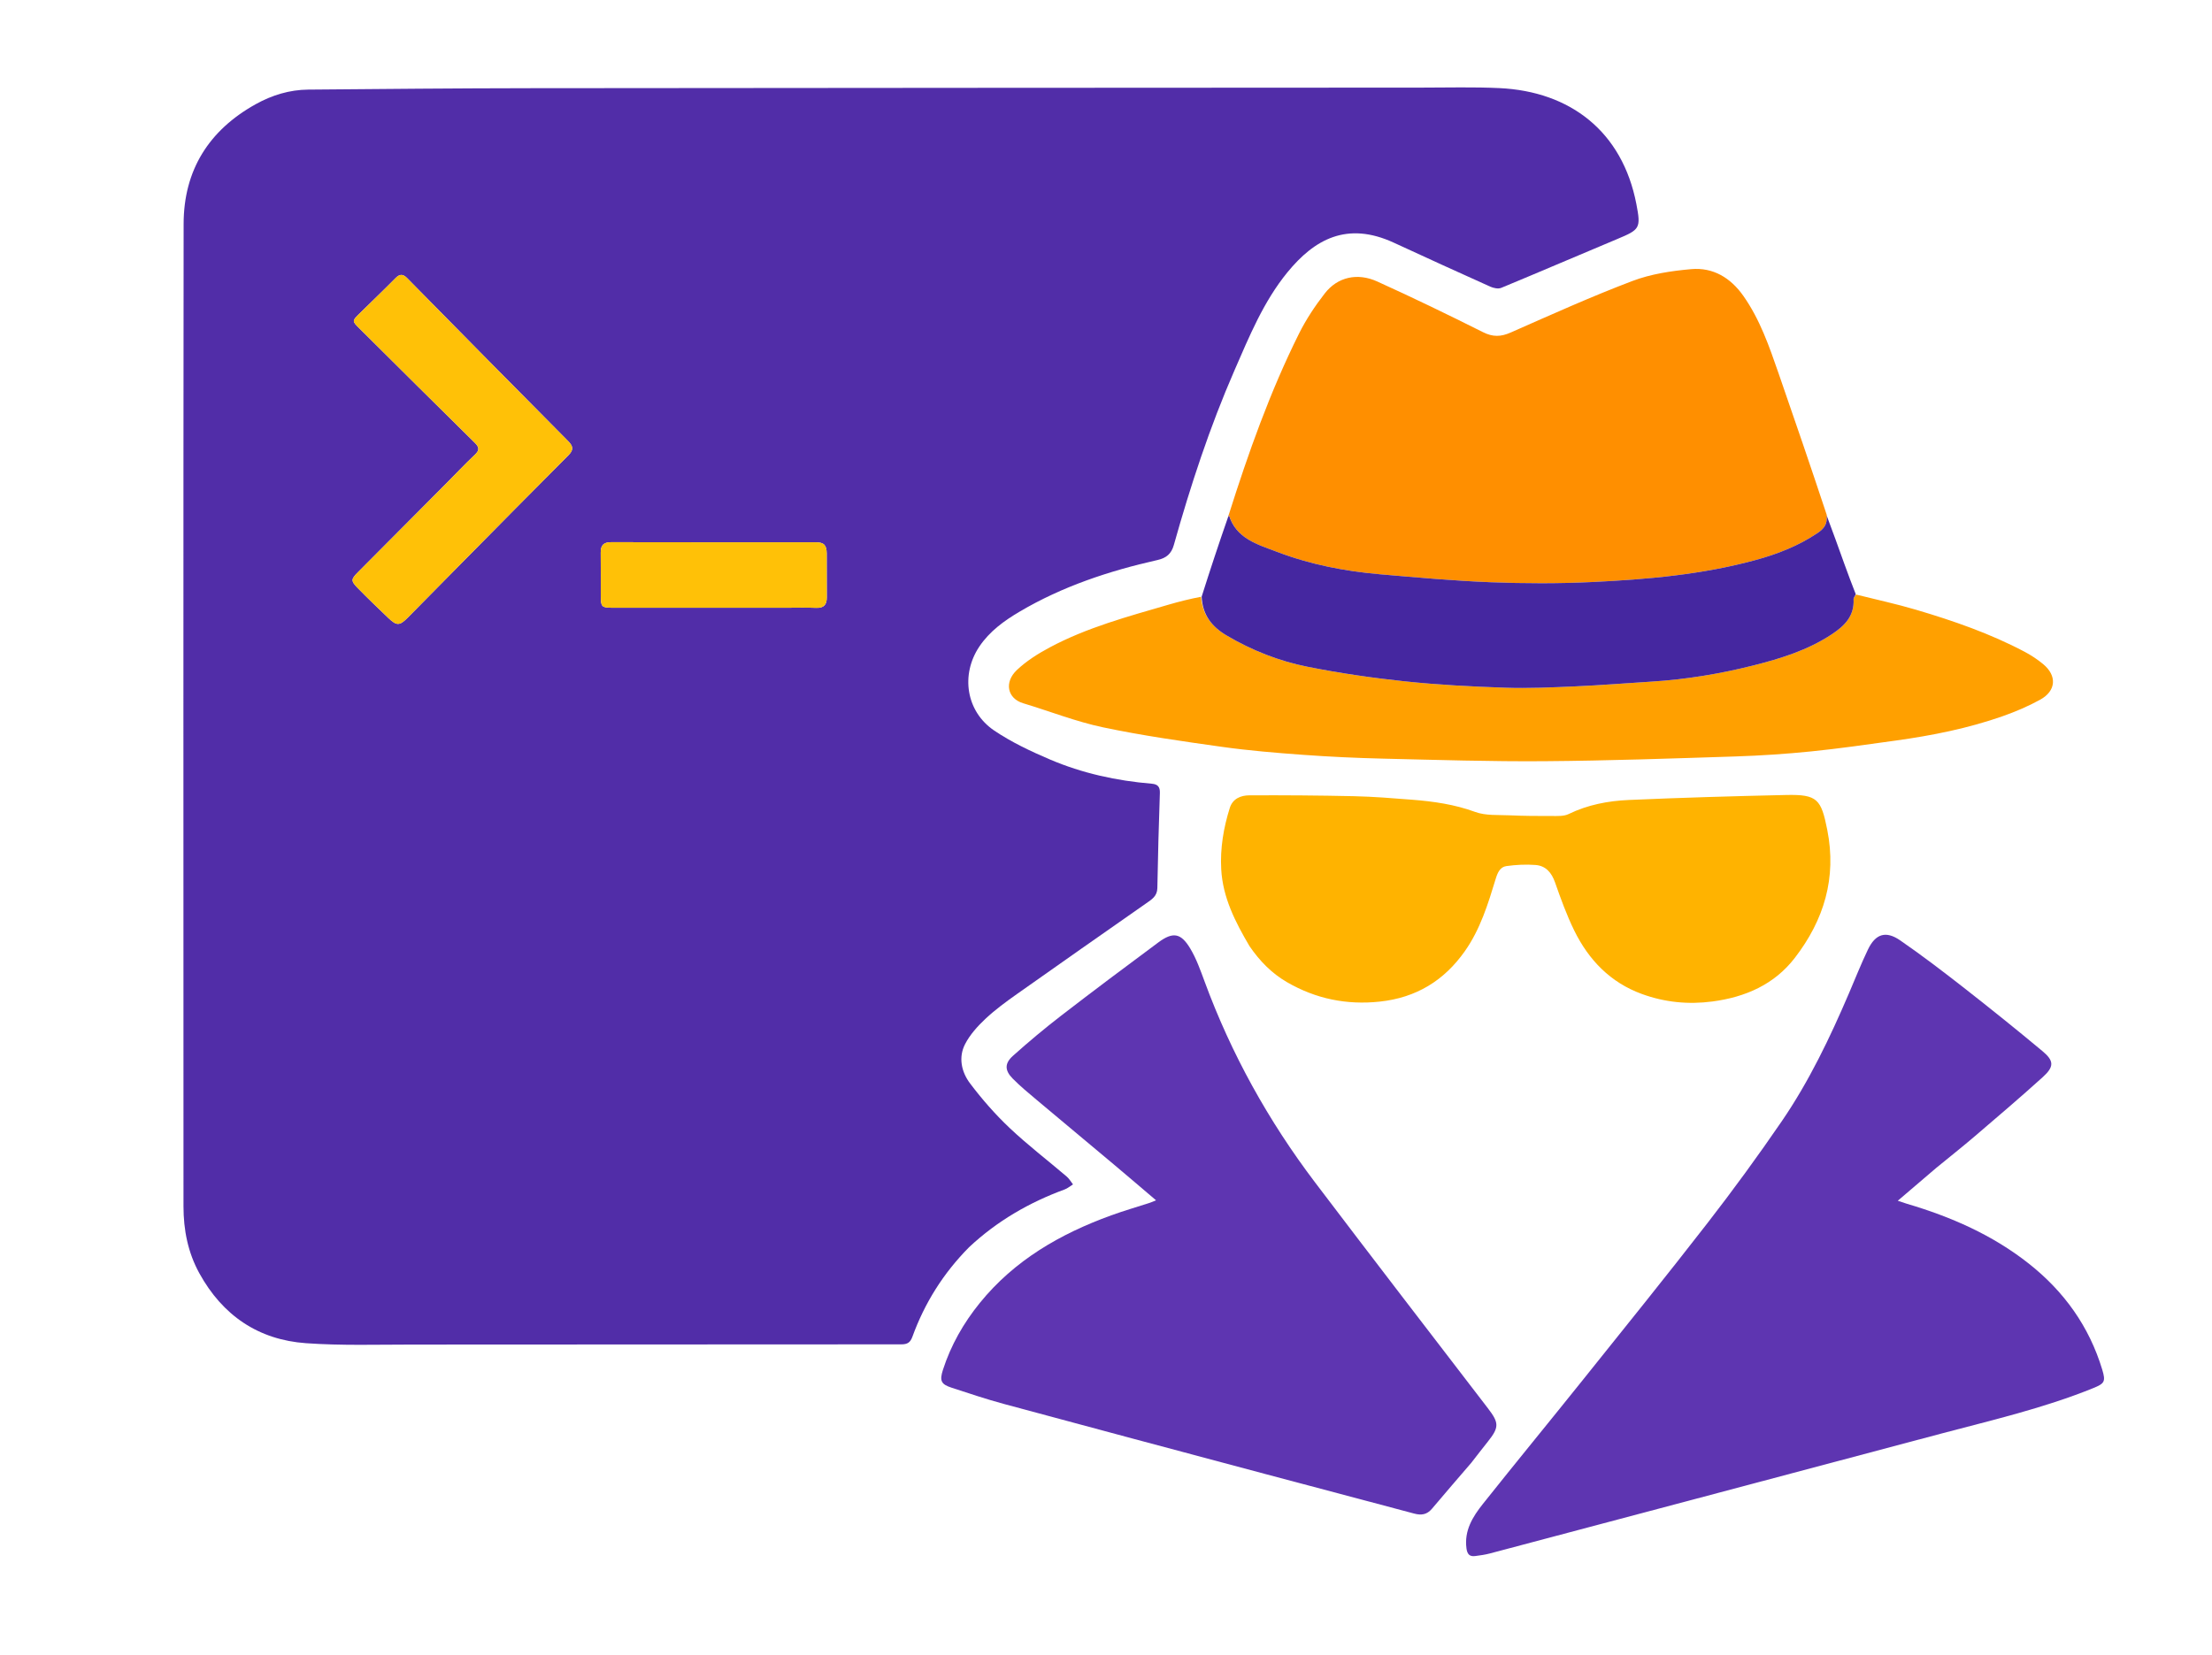
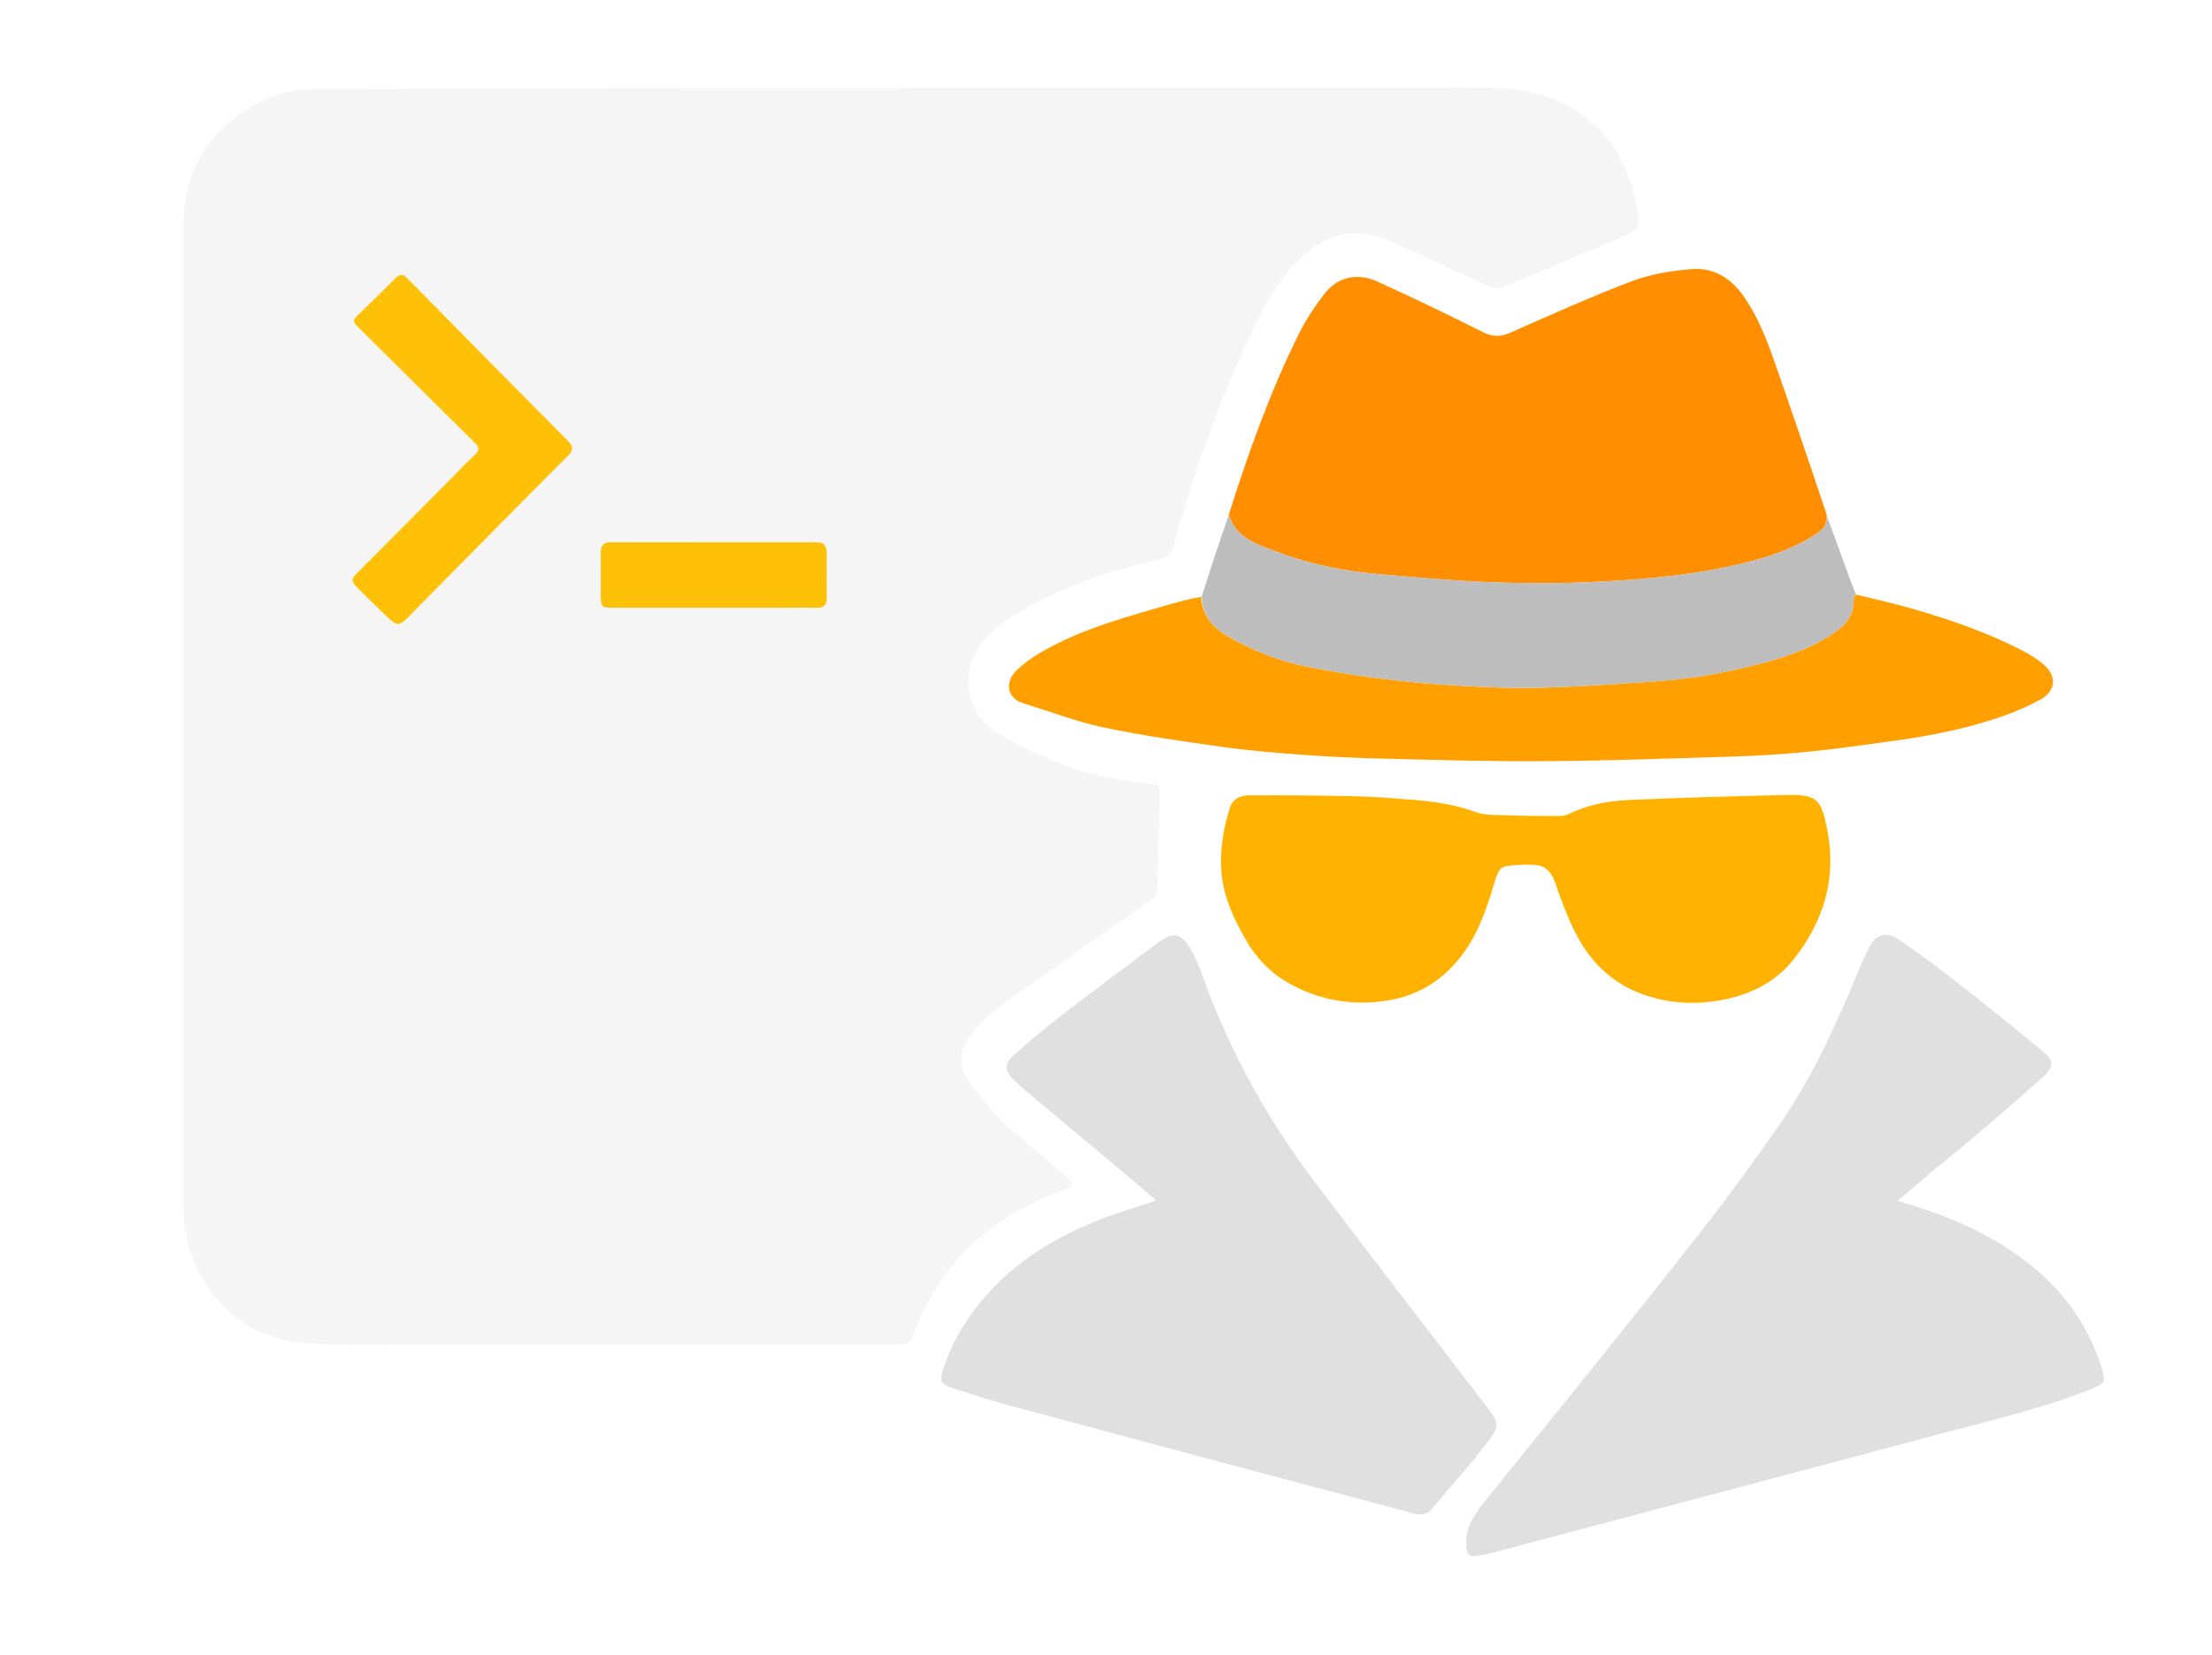
<svg xmlns="http://www.w3.org/2000/svg" version="1.1" id="Layer_1" x="0px" y="0px" width="1382" viewBox="0 0 1382 1034" enable-background="new 0 0 1382 1624" xml:space="preserve" height="1034">
  <defs id="defs20" />
-   <path fill="#512DA8" opacity="1" stroke="none" d="m 605.45,779.444 c -16.065,16.237 -27.758,34.865 -35.413,55.969 -1.327,3.659 -3.187,4.733 -6.906,4.732 -101.82,-0.006 -203.639,0.128 -305.459,0.139 -22.155,0.002 -44.387,0.711 -66.446,-0.85 -29.863,-2.113 -52.187,-17.384 -66.675,-43.706 -7.149,-12.989 -9.911,-27.119 -9.913,-41.804 -0.029,-204.646 -0.125,-409.291 0.084,-613.936 0.034,-33.61 15.781,-58.638 45.13,-74.921 10.109,-5.608 21.074,-8.971 32.718,-9.071 46.307,-0.4 92.615,-0.833 138.922,-0.883 185.644,-0.198 371.288,-0.264 556.932,-0.359 16.144,-0.008 32.316,-0.457 48.427,0.308 44.153,2.096 76.759,27.044 85.517,72.498 2.91,15.103 2.198,15.911 -11.954,21.822 -24.188,10.103 -48.256,20.494 -72.478,30.514 -1.883,0.779 -4.825,0.153 -6.854,-0.757 -20.129,-9.035 -40.197,-18.206 -60.227,-27.458 -29.322,-13.544 -49.715,-2.063 -66.552,18.556 -14.885,18.229 -23.739,39.896 -33.044,61.233 -15.439,35.405 -27.451,72.006 -37.881,109.146 -1.531,5.453 -4.663,8.123 -10.208,9.371 -30.217,6.802 -59.422,16.47 -86.247,32.321 -9.638,5.695 -18.678,12.257 -25.051,21.749 -11.799,17.574 -8.317,40.619 9.284,52.499 10.788,7.281 22.832,12.966 34.856,18.093 20.253,8.636 41.637,13.301 63.6,15.136 3.629,0.303 5.178,1.876 5.047,5.76 -0.672,19.805 -1.233,39.615 -1.576,59.428 -0.088,5.104 -3.466,7.105 -6.911,9.514 -26.995,18.879 -53.995,37.752 -80.881,56.786 -6.784,4.803 -13.562,9.754 -19.6,15.426 -4.891,4.596 -9.652,9.867 -12.705,15.754 -4.332,8.351 -2.298,17.481 3.048,24.574 7.461,9.899 15.732,19.366 24.736,27.877 11.331,10.711 23.783,20.234 35.666,30.368 1.569,1.338 2.64,3.261 3.942,4.912 -1.734,1.071 -3.346,2.474 -5.22,3.163 -22.133,8.13 -42.176,19.69 -59.71,36.097 M 288.887,351.387 c 22.028,-22.272 43.999,-44.6 66.143,-66.755 3.45,-3.451 3.187,-5.685 -0.128,-9.025 -33.57,-33.818 -67.032,-67.744 -100.45,-101.713 -2.733,-2.778 -4.681,-2.785 -7.412,-0.011 -7.363,7.477 -14.968,14.715 -22.442,22.083 -4.683,4.617 -4.673,4.664 -0.094,9.214 23.996,23.841 47.957,47.716 72.061,71.448 2.926,2.881 3.157,4.687 0.083,7.589 -6.297,5.944 -12.231,12.271 -18.34,18.415 -18.209,18.317 -36.437,36.616 -54.641,54.939 -4.389,4.418 -4.554,5.418 -0.252,9.83 6.274,6.435 12.775,12.653 19.275,18.862 5.126,4.896 6.983,4.84 11.996,-0.218 11.259,-11.361 22.47,-22.769 34.201,-34.658 m 202.613,28.426 c 6.158,-6e-5 12.323,-0.176 18.472,0.056 4.796,0.181 6.616,-1.991 6.574,-6.546 -0.085,-9.153 0.028,-18.308 -0.045,-27.462 -0.042,-5.221 -1.756,-6.953 -6.828,-6.956 -42.608,-0.022 -85.216,0.03 -127.824,-0.072 -4.776,-0.011 -6.59,1.961 -6.533,6.542 0.112,8.986 0.018,17.975 0.036,26.962 0.014,6.919 0.563,7.472 7.296,7.473 35.95,0.004 71.901,0.002 108.851,0.002 z" id="path2" />
-   <path fill="#5E35B1" opacity="1" stroke="none" d="m 1209.821,729.786 c -7.957,6.793 -15.641,13.358 -24.147,20.624 2.482,0.822 4.085,1.403 5.718,1.886 27.51,8.124 53.446,19.461 76.141,37.38 22.036,17.398 37.714,39.24 45.883,66.233 2.286,7.553 1.449,8.722 -5.689,11.618 -30.766,12.481 -63.024,19.941 -94.985,28.416 -46.245,12.263 -92.472,24.592 -138.709,36.883 -47.7,12.679 -95.4,25.359 -143.114,37.984 -3.037,0.804 -6.186,1.25 -9.31,1.642 -3.493,0.439 -4.925,-1.216 -5.4,-4.796 -1.481,-11.147 3.902,-19.787 10.249,-27.768 20.61,-25.916 41.639,-51.498 62.335,-77.347 26.109,-32.608 52.359,-65.111 77.95,-98.123 16.101,-20.769 31.627,-42.031 46.468,-63.717 17.056,-24.923 30.056,-52.134 41.934,-79.859 3.923,-9.156 7.589,-18.438 11.892,-27.413 4.714,-9.832 11.151,-11.951 20.148,-5.745 13.675,9.433 26.902,19.544 39.995,29.783 16.507,12.908 32.851,26.039 48.937,39.468 7.303,6.096 7.294,9.746 0.068,16.276 -13.826,12.497 -28.012,24.599 -42.177,36.714 -7.837,6.702 -15.934,13.099 -24.186,19.862 z" id="path3" />
-   <path fill="#5E35B1" opacity="1" stroke="none" d="m 919.202,914.198 c -8.346,9.746 -16.544,19.153 -24.567,28.705 -3.131,3.727 -6.667,4.192 -11.142,2.991 -31.128,-8.352 -62.305,-16.521 -93.442,-24.837 -54.371,-14.521 -108.745,-29.033 -163.07,-43.722 -10.9,-2.947 -21.623,-6.57 -32.368,-10.068 -6.636,-2.161 -7.726,-4.267 -5.472,-11.249 4.962,-15.37 12.837,-29.182 22.996,-41.723 21.672,-26.754 50.25,-43.179 82.032,-54.738 7.966,-2.897 16.135,-5.239 24.201,-7.865 1.206,-0.393 2.362,-0.942 3.898,-1.564 -8.942,-7.601 -17.46,-14.916 -26.058,-22.134 -16.055,-13.478 -32.185,-26.866 -48.224,-40.363 -5.214,-4.388 -10.511,-8.732 -15.283,-13.577 -5.004,-5.08 -5.145,-9.461 0.153,-14.209 9.769,-8.755 19.858,-17.198 30.246,-25.21 20.021,-15.441 40.262,-30.601 60.576,-45.656 9.145,-6.778 14.129,-5.986 19.996,3.849 3.794,6.36 6.338,13.535 8.915,20.539 16.689,45.351 39.897,87.142 69.033,125.591 35.77,47.202 71.897,94.135 107.964,141.111 6.995,9.111 7.179,11.86 -0.023,20.877 -3.425,4.288 -6.765,8.644 -10.362,13.251 z" id="path4" />
+   <path fill="#F5F5F5" opacity="1" stroke="none" d="m 605.45,779.444 c -16.065,16.237 -27.758,34.865 -35.413,55.969 -1.327,3.659 -3.187,4.733 -6.906,4.732 -101.82,-0.006 -203.639,0.128 -305.459,0.139 -22.155,0.002 -44.387,0.711 -66.446,-0.85 -29.863,-2.113 -52.187,-17.384 -66.675,-43.706 -7.149,-12.989 -9.911,-27.119 -9.913,-41.804 -0.029,-204.646 -0.125,-409.291 0.084,-613.936 0.034,-33.61 15.781,-58.638 45.13,-74.921 10.109,-5.608 21.074,-8.971 32.718,-9.071 46.307,-0.4 92.615,-0.833 138.922,-0.883 185.644,-0.198 371.288,-0.264 556.932,-0.359 16.144,-0.008 32.316,-0.457 48.427,0.308 44.153,2.096 76.759,27.044 85.517,72.498 2.91,15.103 2.198,15.911 -11.954,21.822 -24.188,10.103 -48.256,20.494 -72.478,30.514 -1.883,0.779 -4.825,0.153 -6.854,-0.757 -20.129,-9.035 -40.197,-18.206 -60.227,-27.458 -29.322,-13.544 -49.715,-2.063 -66.552,18.556 -14.885,18.229 -23.739,39.896 -33.044,61.233 -15.439,35.405 -27.451,72.006 -37.881,109.146 -1.531,5.453 -4.663,8.123 -10.208,9.371 -30.217,6.802 -59.422,16.47 -86.247,32.321 -9.638,5.695 -18.678,12.257 -25.051,21.749 -11.799,17.574 -8.317,40.619 9.284,52.499 10.788,7.281 22.832,12.966 34.856,18.093 20.253,8.636 41.637,13.301 63.6,15.136 3.629,0.303 5.178,1.876 5.047,5.76 -0.672,19.805 -1.233,39.615 -1.576,59.428 -0.088,5.104 -3.466,7.105 -6.911,9.514 -26.995,18.879 -53.995,37.752 -80.881,56.786 -6.784,4.803 -13.562,9.754 -19.6,15.426 -4.891,4.596 -9.652,9.867 -12.705,15.754 -4.332,8.351 -2.298,17.481 3.048,24.574 7.461,9.899 15.732,19.366 24.736,27.877 11.331,10.711 23.783,20.234 35.666,30.368 1.569,1.338 2.64,3.261 3.942,4.912 -1.734,1.071 -3.346,2.474 -5.22,3.163 -22.133,8.13 -42.176,19.69 -59.71,36.097 M 288.887,351.387 c 22.028,-22.272 43.999,-44.6 66.143,-66.755 3.45,-3.451 3.187,-5.685 -0.128,-9.025 -33.57,-33.818 -67.032,-67.744 -100.45,-101.713 -2.733,-2.778 -4.681,-2.785 -7.412,-0.011 -7.363,7.477 -14.968,14.715 -22.442,22.083 -4.683,4.617 -4.673,4.664 -0.094,9.214 23.996,23.841 47.957,47.716 72.061,71.448 2.926,2.881 3.157,4.687 0.083,7.589 -6.297,5.944 -12.231,12.271 -18.34,18.415 -18.209,18.317 -36.437,36.616 -54.641,54.939 -4.389,4.418 -4.554,5.418 -0.252,9.83 6.274,6.435 12.775,12.653 19.275,18.862 5.126,4.896 6.983,4.84 11.996,-0.218 11.259,-11.361 22.47,-22.769 34.201,-34.658 m 202.613,28.426 c 6.158,-6e-5 12.323,-0.176 18.472,0.056 4.796,0.181 6.616,-1.991 6.574,-6.546 -0.085,-9.153 0.028,-18.308 -0.045,-27.462 -0.042,-5.221 -1.756,-6.953 -6.828,-6.956 -42.608,-0.022 -85.216,0.03 -127.824,-0.072 -4.776,-0.011 -6.59,1.961 -6.533,6.542 0.112,8.986 0.018,17.975 0.036,26.962 0.014,6.919 0.563,7.472 7.296,7.473 35.95,0.004 71.901,0.002 108.851,0.002 z" id="path2" />
+   <path fill="#E0E0E0" opacity="1" stroke="none" d="m 1209.821,729.786 c -7.957,6.793 -15.641,13.358 -24.147,20.624 2.482,0.822 4.085,1.403 5.718,1.886 27.51,8.124 53.446,19.461 76.141,37.38 22.036,17.398 37.714,39.24 45.883,66.233 2.286,7.553 1.449,8.722 -5.689,11.618 -30.766,12.481 -63.024,19.941 -94.985,28.416 -46.245,12.263 -92.472,24.592 -138.709,36.883 -47.7,12.679 -95.4,25.359 -143.114,37.984 -3.037,0.804 -6.186,1.25 -9.31,1.642 -3.493,0.439 -4.925,-1.216 -5.4,-4.796 -1.481,-11.147 3.902,-19.787 10.249,-27.768 20.61,-25.916 41.639,-51.498 62.335,-77.347 26.109,-32.608 52.359,-65.111 77.95,-98.123 16.101,-20.769 31.627,-42.031 46.468,-63.717 17.056,-24.923 30.056,-52.134 41.934,-79.859 3.923,-9.156 7.589,-18.438 11.892,-27.413 4.714,-9.832 11.151,-11.951 20.148,-5.745 13.675,9.433 26.902,19.544 39.995,29.783 16.507,12.908 32.851,26.039 48.937,39.468 7.303,6.096 7.294,9.746 0.068,16.276 -13.826,12.497 -28.012,24.599 -42.177,36.714 -7.837,6.702 -15.934,13.099 -24.186,19.862 z" id="path3" />
+   <path fill="#E0E0E0" opacity="1" stroke="none" d="m 919.202,914.198 c -8.346,9.746 -16.544,19.153 -24.567,28.705 -3.131,3.727 -6.667,4.192 -11.142,2.991 -31.128,-8.352 -62.305,-16.521 -93.442,-24.837 -54.371,-14.521 -108.745,-29.033 -163.07,-43.722 -10.9,-2.947 -21.623,-6.57 -32.368,-10.068 -6.636,-2.161 -7.726,-4.267 -5.472,-11.249 4.962,-15.37 12.837,-29.182 22.996,-41.723 21.672,-26.754 50.25,-43.179 82.032,-54.738 7.966,-2.897 16.135,-5.239 24.201,-7.865 1.206,-0.393 2.362,-0.942 3.898,-1.564 -8.942,-7.601 -17.46,-14.916 -26.058,-22.134 -16.055,-13.478 -32.185,-26.866 -48.224,-40.363 -5.214,-4.388 -10.511,-8.732 -15.283,-13.577 -5.004,-5.08 -5.145,-9.461 0.153,-14.209 9.769,-8.755 19.858,-17.198 30.246,-25.21 20.021,-15.441 40.262,-30.601 60.576,-45.656 9.145,-6.778 14.129,-5.986 19.996,3.849 3.794,6.36 6.338,13.535 8.915,20.539 16.689,45.351 39.897,87.142 69.033,125.591 35.77,47.202 71.897,94.135 107.964,141.111 6.995,9.111 7.179,11.86 -0.023,20.877 -3.425,4.288 -6.765,8.644 -10.362,13.251 z" id="path4" />
  <path fill="#FF8F00" opacity="1" stroke="none" d="m 767.732,321.604 c 12.226,-38.651 25.764,-76.817 43.875,-113.156 4.409,-8.846 10.007,-17.258 16.077,-25.079 7.927,-10.215 20.307,-13.115 32.786,-7.454 22.241,10.088 44.244,20.726 66.074,31.677 6.161,3.091 11.122,2.943 17.265,0.235 25.195,-11.108 50.328,-22.455 76.054,-32.213 11.562,-4.386 24.367,-6.319 36.78,-7.413 13.678,-1.206 24.59,5.397 32.562,16.717 10.39,14.754 16.166,31.585 21.997,48.383 10.132,29.185 20.127,58.417 30.083,88.446 0.565,5.707 -1.692,8.668 -5.742,11.391 -11.897,7.999 -24.933,13.101 -38.656,16.847 -33.493,9.144 -67.85,12.132 -102.299,13.765 -21.058,0.998 -42.224,0.935 -63.293,0.118 -23.02,-0.892 -46.002,-2.991 -68.967,-4.957 -22.061,-1.889 -43.739,-6.126 -64.456,-14.025 -12.191,-4.648 -25.732,-8.25 -30.139,-23.279 z" id="path5" />
  <path fill="#FFB300" opacity="1" stroke="none" d="m 780.66,591.281 c -8.94,-15.164 -16.723,-30.451 -17.677,-48.078 -0.706,-13.044 1.438,-25.838 5.355,-38.287 1.836,-5.834 6.911,-7.849 12.182,-7.872 21.814,-0.096 43.635,0.044 65.443,0.537 12.12,0.274 24.232,1.255 36.325,2.207 13.405,1.055 26.564,2.928 39.42,7.643 6.531,2.395 14.242,1.779 21.438,2.101 8.767,0.393 17.555,0.458 26.332,0.422 3.539,-0.015 7.53,0.26 10.532,-1.203 11.932,-5.817 24.675,-8.24 37.614,-8.81 32.746,-1.442 65.518,-2.391 98.289,-3.116 19.558,-0.433 21.89,2.61 25.707,21.76 5.997,30.087 -2.08,56.401 -20.214,79.979 -12.831,16.683 -30.863,24.569 -51.488,27.305 -15.145,2.009 -29.834,0.529 -44.106,-4.675 -19.678,-7.174 -33.23,-21.249 -42.255,-39.645 -4.746,-9.673 -8.429,-19.908 -12.012,-30.094 -2.169,-6.164 -5.796,-10.391 -12.194,-10.887 -6.029,-0.467 -12.216,-0.138 -18.214,0.695 -3.932,0.546 -5.508,4.155 -6.655,7.927 -4.796,15.771 -9.631,31.549 -19.296,45.264 -12.995,18.44 -30.434,29.054 -53.085,31.492 -20.757,2.234 -39.999,-1.721 -57.969,-12.111 -9.533,-5.512 -17.078,-13.201 -23.473,-22.554 z" id="path6" />
  <path fill="#FFA000" opacity="1" stroke="none" d="m 1159.632,371.561 c 12.513,3.141 25.153,5.855 37.513,9.514 23.276,6.889 46.202,14.834 67.744,26.226 4.09,2.163 8.04,4.77 11.602,7.718 8.796,7.277 8.166,16.755 -1.873,22.271 -7.393,4.062 -15.265,7.43 -23.229,10.239 -21.762,7.676 -44.32,12.137 -67.128,15.305 -17.561,2.439 -35.123,4.981 -52.756,6.763 -15.704,1.587 -31.492,2.639 -47.269,3.147 -39.765,1.279 -79.54,2.668 -119.319,2.964 -33.631,0.25 -67.277,-0.811 -100.908,-1.606 -16.631,-0.394 -33.27,-1.167 -49.861,-2.372 -16.884,-1.226 -33.795,-2.62 -50.549,-4.971 -24.904,-3.495 -49.864,-7.031 -74.449,-12.213 -16.938,-3.57 -33.257,-10.04 -49.901,-15.051 -9.878,-2.974 -12.043,-13.11 -3.89,-20.812 5.952,-5.622 13.182,-10.177 20.453,-14.066 23.443,-12.541 49.03,-19.364 74.37,-26.757 6.521,-1.903 13.117,-3.548 20.19,-4.918 0.896,11.493 6.896,18.843 16.097,24.265 15.761,9.288 32.682,15.943 50.465,19.489 20.088,4.005 40.448,6.974 60.824,9.117 20.765,2.184 41.677,3.266 62.554,3.973 14.598,0.494 29.256,-0.189 43.866,-0.833 15.903,-0.701 31.78,-1.983 47.671,-2.977 21.555,-1.349 42.776,-4.848 63.695,-10.126 17.118,-4.319 33.882,-9.525 48.856,-19.41 8.08,-5.334 14.248,-11.447 13.657,-22.034 -0.051,-0.916 1.024,-1.894 1.576,-2.843 z" id="path8" />
-   <path fill="#4527A0" opacity="1" stroke="none" d="m 1159.41,371.292 c -0.33,1.218 -1.405,2.196 -1.354,3.112 0.591,10.587 -5.577,16.7 -13.657,22.034 -14.973,9.885 -31.738,15.09 -48.856,19.41 -20.919,5.278 -42.139,8.777 -63.695,10.126 -15.89,0.994 -31.768,2.276 -47.671,2.977 -14.61,0.644 -29.268,1.326 -43.866,0.833 -20.877,-0.706 -41.789,-1.789 -62.554,-3.973 -20.376,-2.143 -40.736,-5.112 -60.824,-9.117 -17.783,-3.546 -34.705,-10.201 -50.465,-19.489 -9.202,-5.422 -15.201,-12.772 -15.705,-24.324 5.313,-16.824 10.745,-33.196 16.583,-49.959 0.569,-0.666 0.537,-0.916 0.309,-1.141 0,0 0.007,-0.101 0.042,-0.139 4.441,14.991 17.982,18.593 30.173,23.241 20.717,7.899 42.395,12.136 64.456,14.025 22.965,1.966 45.948,4.065 68.967,4.957 21.07,0.817 42.236,0.88 63.293,-0.118 34.449,-1.632 68.806,-4.62 102.299,-13.765 13.723,-3.747 26.759,-8.848 38.656,-16.847 4.05,-2.723 6.307,-5.684 5.709,-11.013 3.753,9.886 7.418,20.22 11.141,30.532 2.217,6.14 4.527,12.247 7.017,18.638 z" id="path13" />
+   <path fill="#BDBDBD" opacity="1" stroke="none" d="m 1159.41,371.292 c -0.33,1.218 -1.405,2.196 -1.354,3.112 0.591,10.587 -5.577,16.7 -13.657,22.034 -14.973,9.885 -31.738,15.09 -48.856,19.41 -20.919,5.278 -42.139,8.777 -63.695,10.126 -15.89,0.994 -31.768,2.276 -47.671,2.977 -14.61,0.644 -29.268,1.326 -43.866,0.833 -20.877,-0.706 -41.789,-1.789 -62.554,-3.973 -20.376,-2.143 -40.736,-5.112 -60.824,-9.117 -17.783,-3.546 -34.705,-10.201 -50.465,-19.489 -9.202,-5.422 -15.201,-12.772 -15.705,-24.324 5.313,-16.824 10.745,-33.196 16.583,-49.959 0.569,-0.666 0.537,-0.916 0.309,-1.141 0,0 0.007,-0.101 0.042,-0.139 4.441,14.991 17.982,18.593 30.173,23.241 20.717,7.899 42.395,12.136 64.456,14.025 22.965,1.966 45.948,4.065 68.967,4.957 21.07,0.817 42.236,0.88 63.293,-0.118 34.449,-1.632 68.806,-4.62 102.299,-13.765 13.723,-3.747 26.759,-8.848 38.656,-16.847 4.05,-2.723 6.307,-5.684 5.709,-11.013 3.753,9.886 7.418,20.22 11.141,30.532 2.217,6.14 4.527,12.247 7.017,18.638 z" id="path13" />
  <path fill="#FF8F00" opacity="1" stroke="none" d="m 767.494,321.878 c 0.39,0.128 0.422,0.378 0.076,0.723 -0.37,-0.148 -0.389,-0.38 -0.076,-0.723 z" id="path17" />
  <path fill="#FFC107" opacity="1" stroke="none" d="m 288.637,351.637 c -11.481,11.639 -22.691,23.048 -33.951,34.408 -5.013,5.058 -6.87,5.115 -11.996,0.218 -6.5,-6.21 -13,-12.428 -19.275,-18.862 -4.302,-4.412 -4.137,-5.413 0.252,-9.83 18.204,-18.323 36.432,-36.621 54.641,-54.939 6.108,-6.145 12.042,-12.472 18.34,-18.415 3.075,-2.902 2.844,-4.708 -0.083,-7.589 -24.104,-23.731 -48.065,-47.607 -72.061,-71.448 -4.579,-4.55 -4.589,-4.597 0.094,-9.214 7.474,-7.368 15.079,-14.606 22.442,-22.083 2.731,-2.773 4.679,-2.766 7.412,0.011 33.418,33.969 66.88,67.895 100.45,101.713 3.315,3.34 3.578,5.574 0.128,9.025 -22.145,22.155 -44.115,44.484 -66.393,67.005 z" id="path18" />
  <path fill="#FFC107" opacity="1" stroke="none" d="m 491,379.813 c -36.45,3e-5 -72.401,0.002 -108.351,-0.002 -6.733,-6.7e-4 -7.282,-0.554 -7.296,-7.473 -0.018,-8.988 0.076,-17.976 -0.036,-26.962 -0.057,-4.582 1.758,-6.554 6.533,-6.542 42.608,0.103 85.216,0.05 127.824,0.072 5.072,0.003 6.786,1.735 6.828,6.956 0.073,9.153 -0.04,18.309 0.045,27.462 0.042,4.554 -1.777,6.727 -6.574,6.546 -6.149,-0.233 -12.314,-0.057 -18.972,-0.057 z" id="path19" />
</svg>
